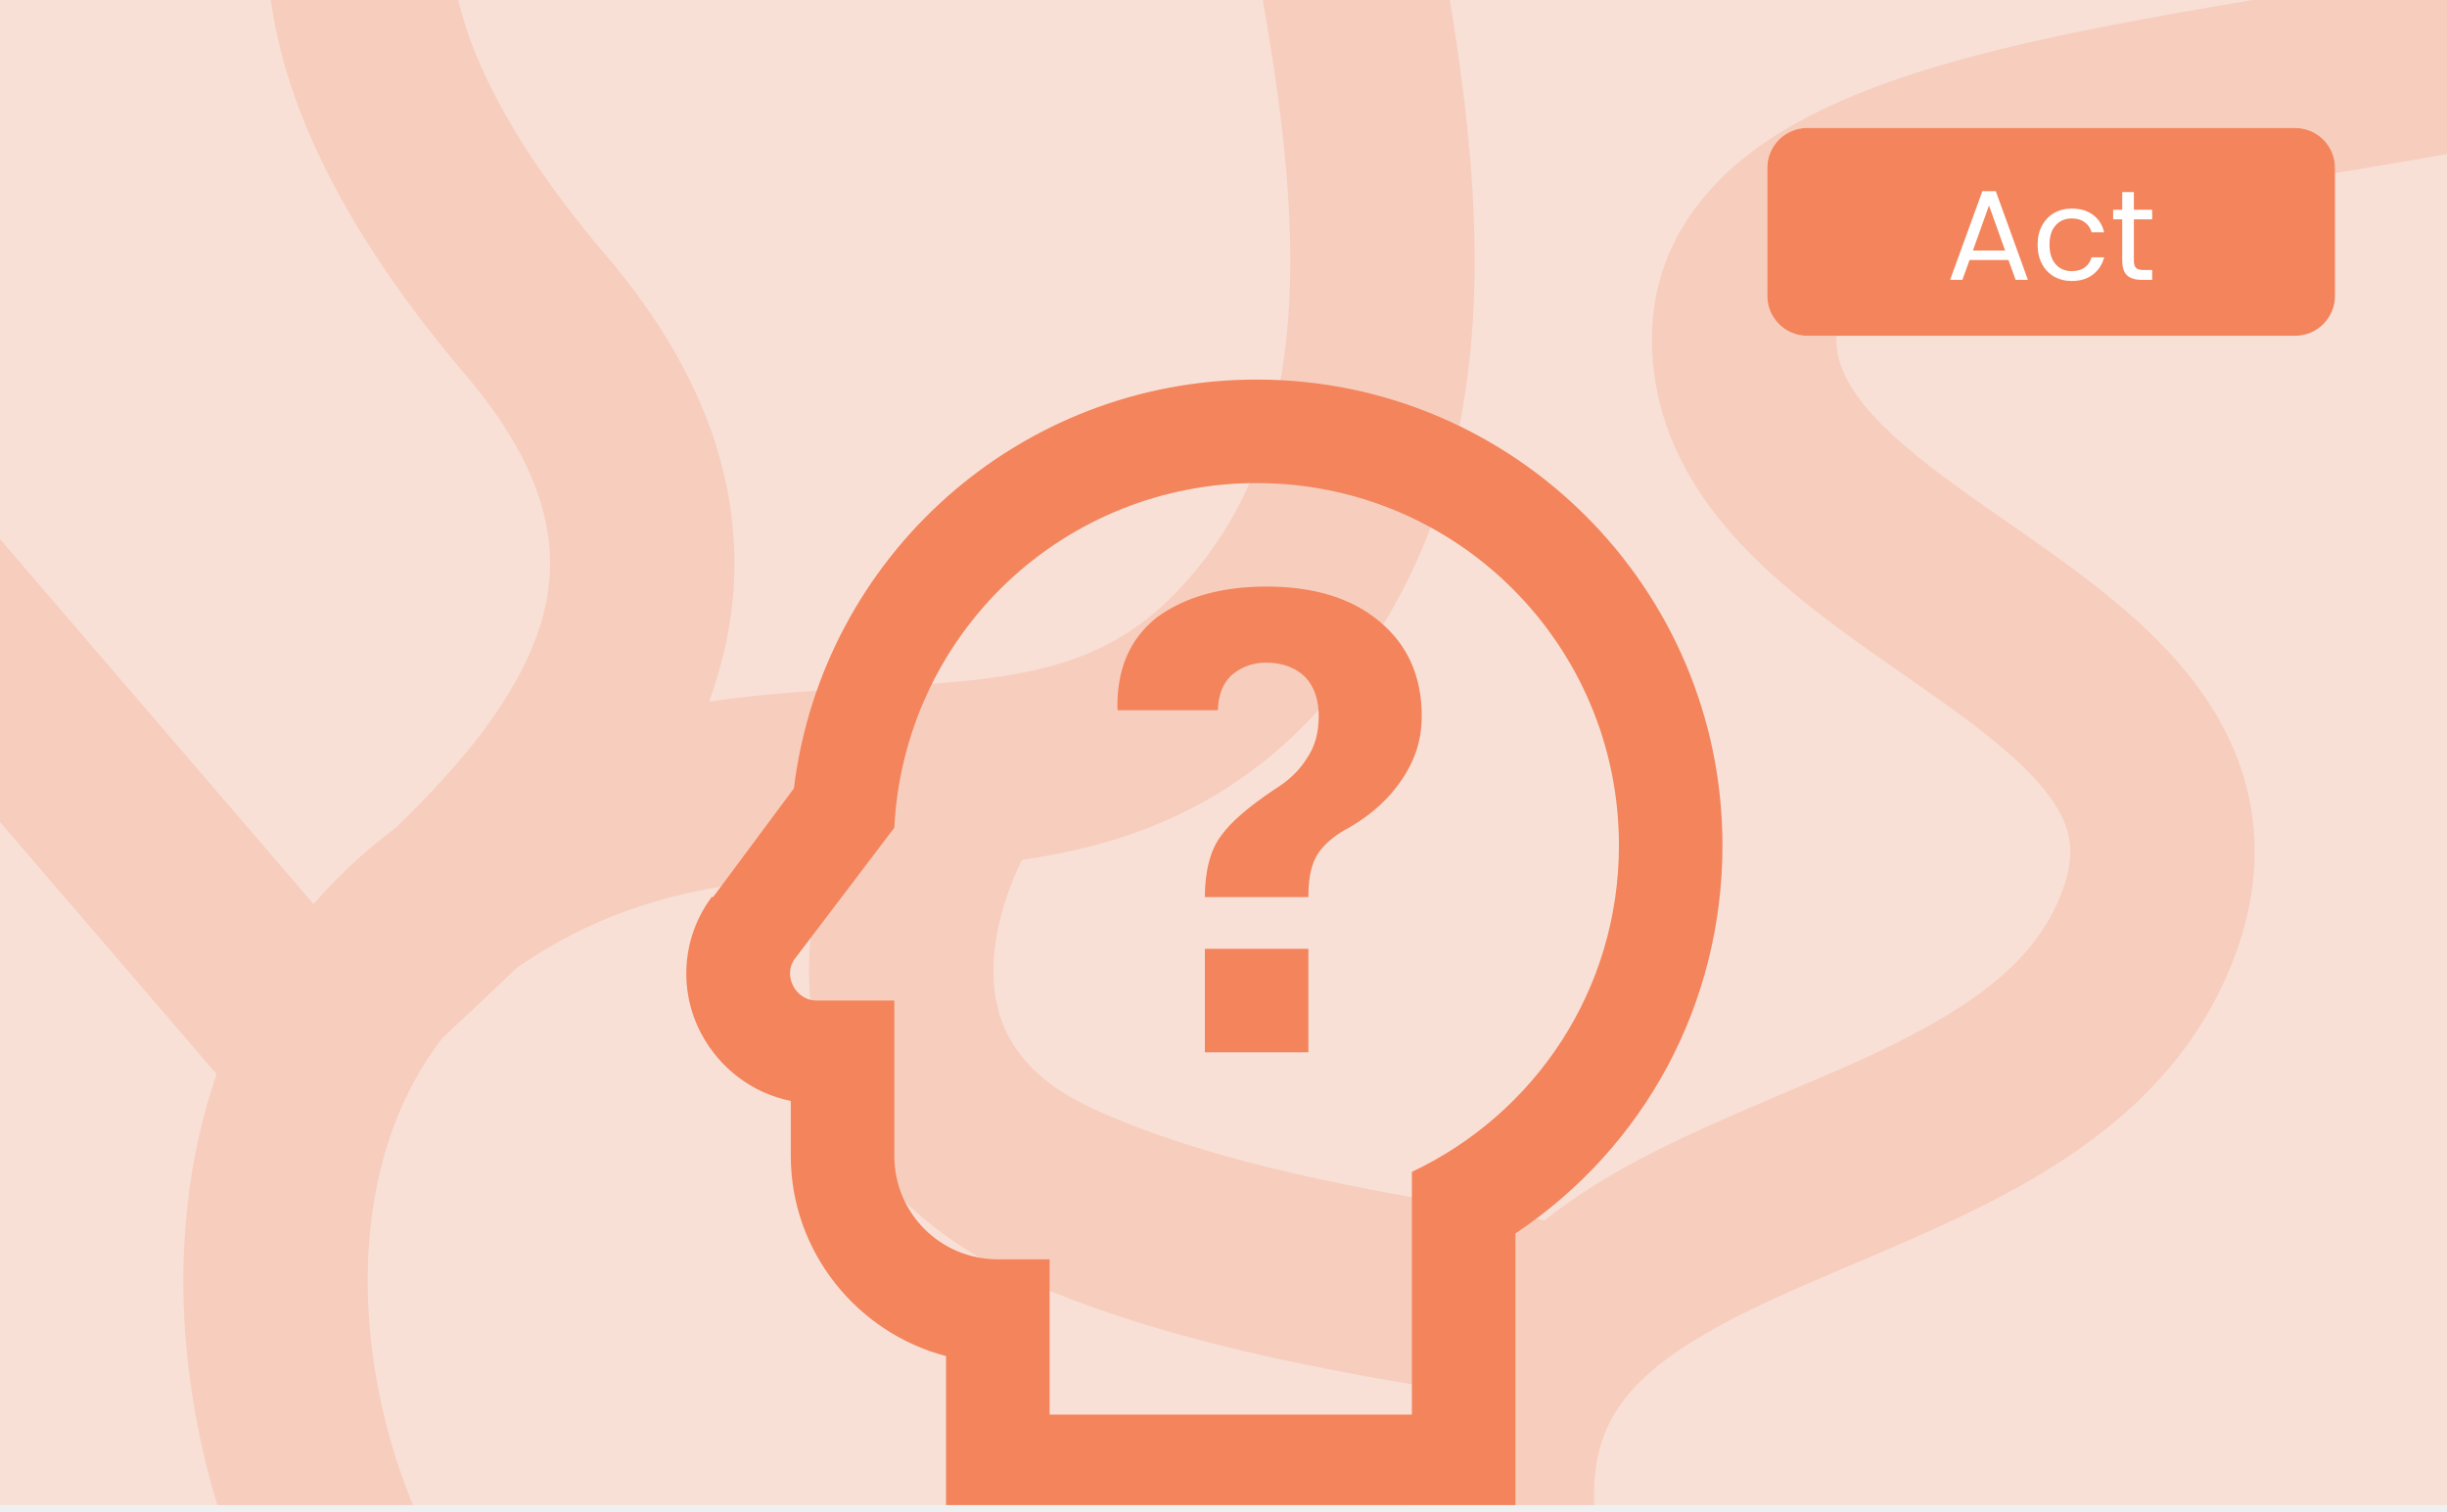
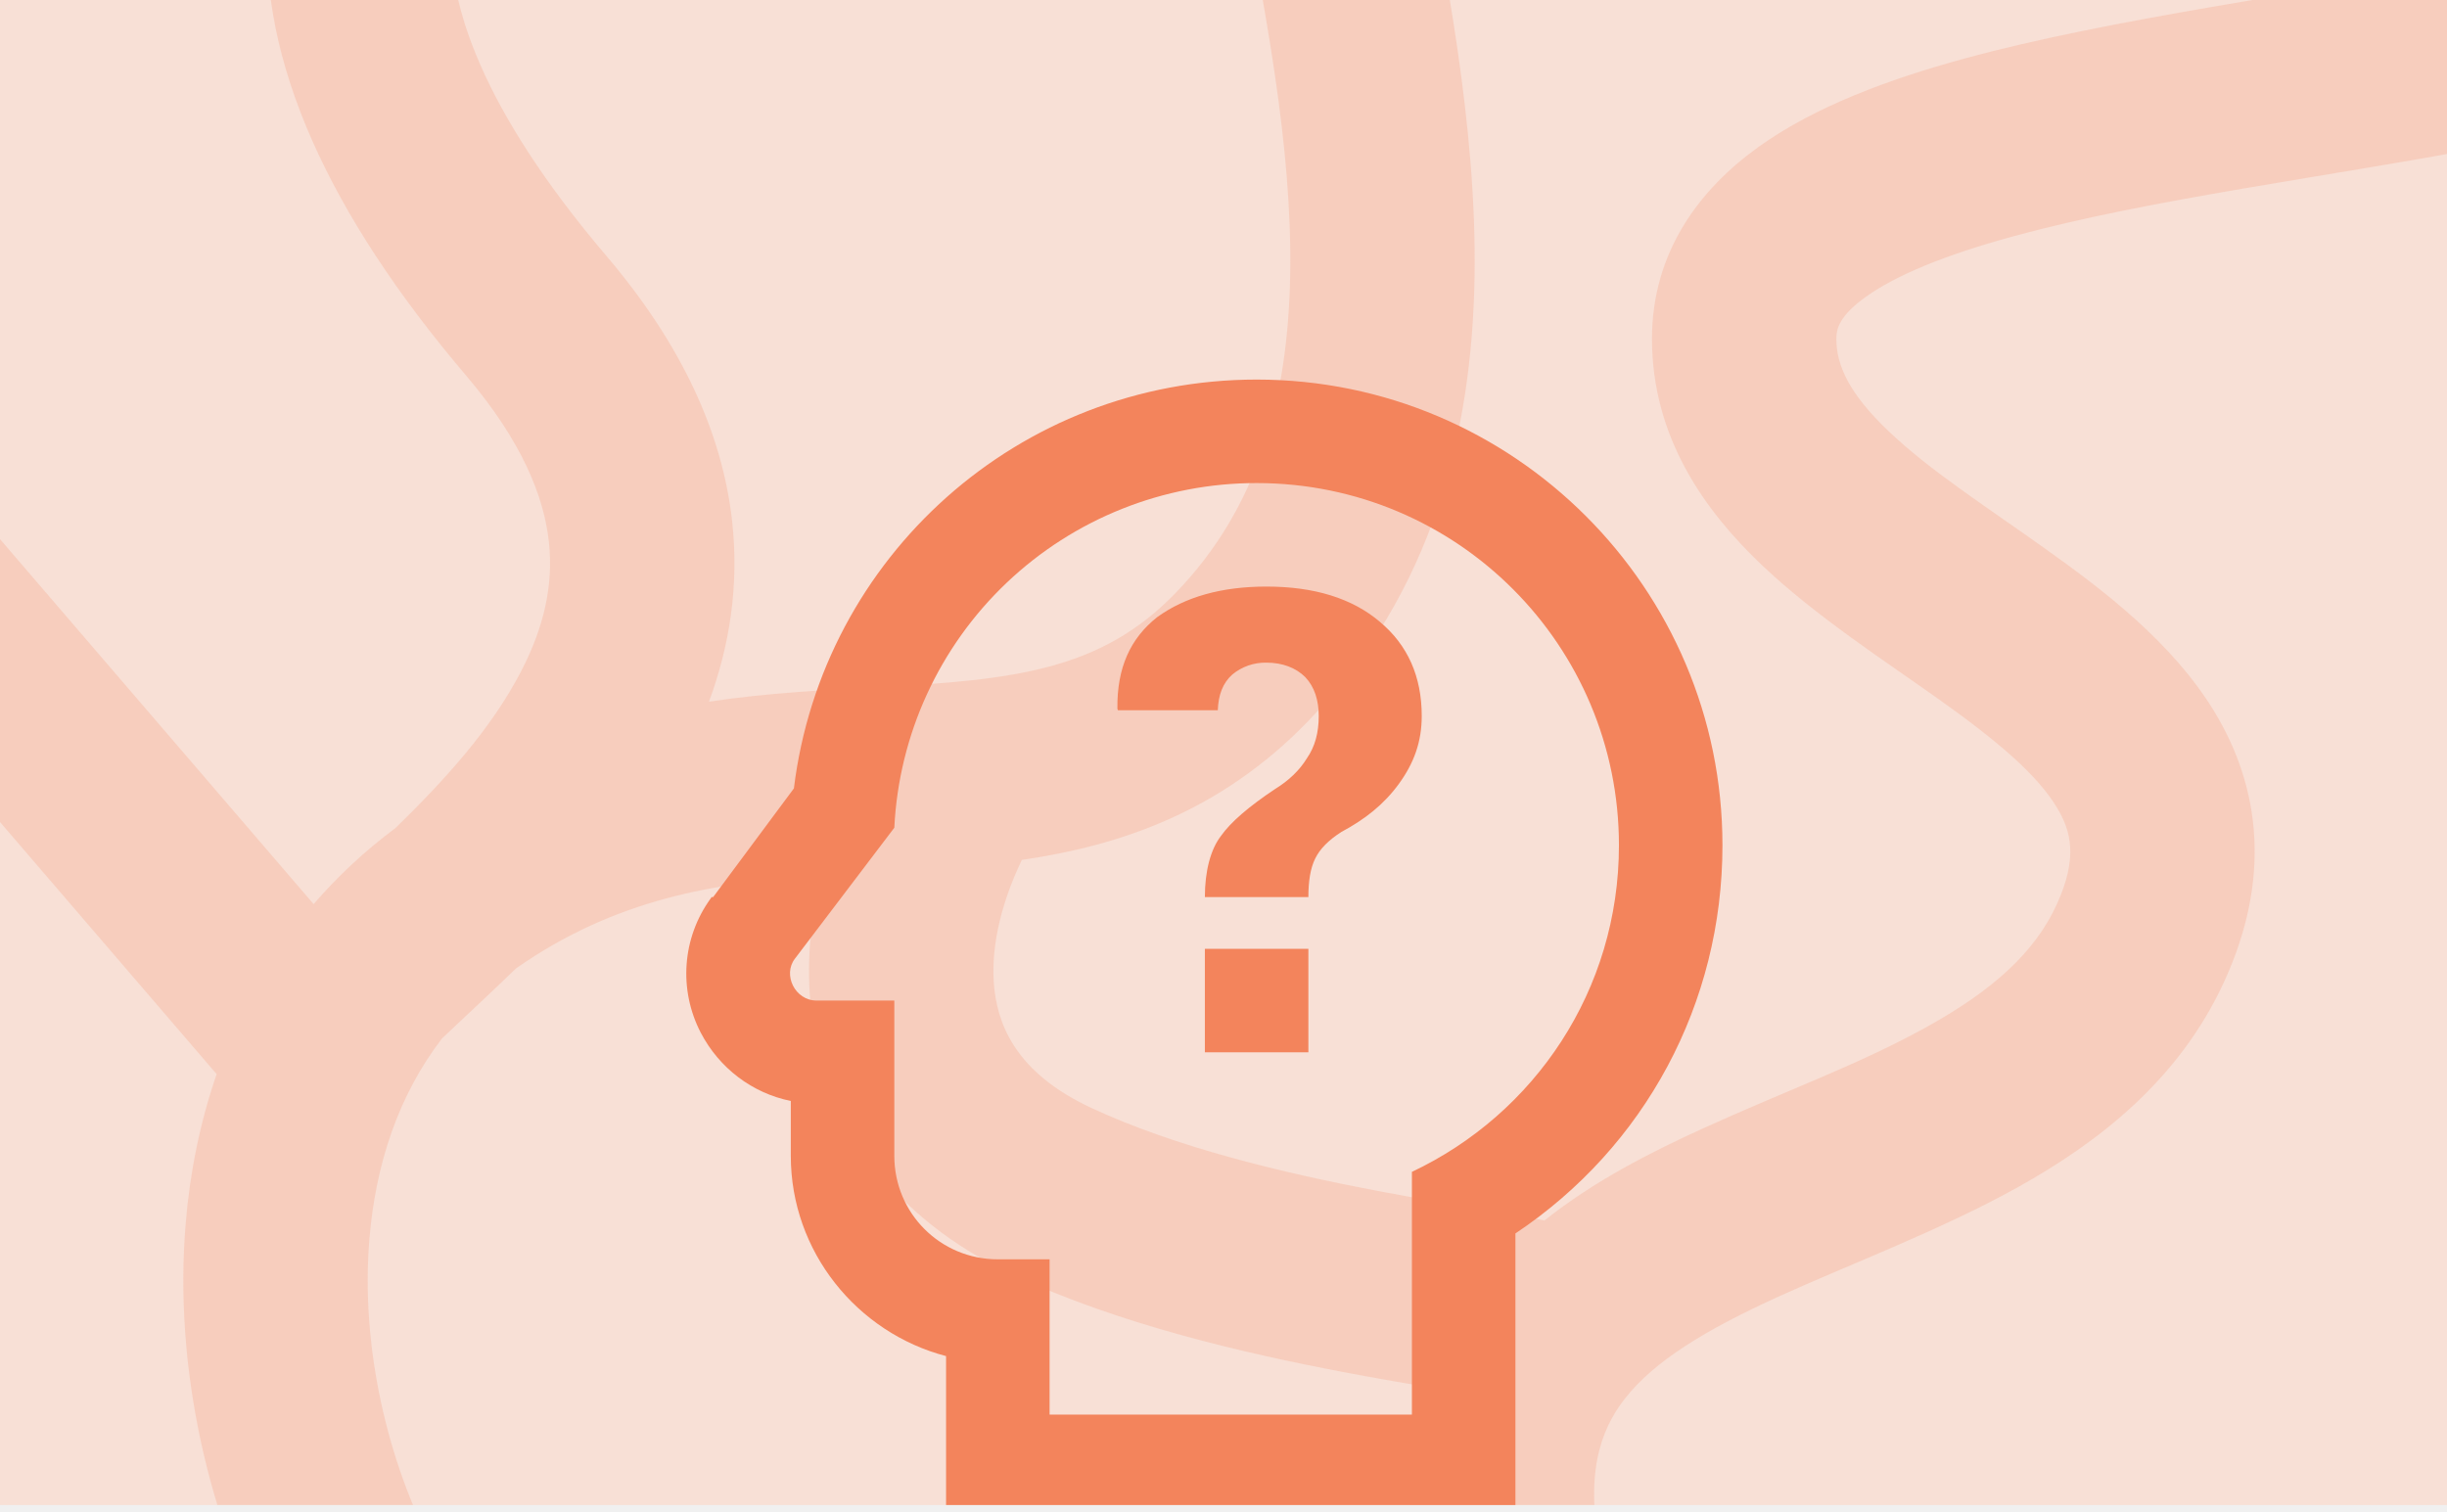
<svg xmlns="http://www.w3.org/2000/svg" width="306" height="189" viewBox="0 0 306 189" fill="none">
  <g clip-path="url(#clip0_289_4960)">
    <rect x="-5" y="-7.778" width="311.315" height="196.013" fill="#F8E0D6" />
    <path opacity="0.2" d="M71.746 -26.644C61.527 -22.102 57.019 -15.732 56.516 -8.231C55.946 0.272 60.21 13.646 75.846 32.024C85.2 43.02 90.306 54.074 91.548 65.125C92.472 73.355 91.179 80.939 88.659 87.759C96.149 86.629 103.214 86.303 109.584 85.961C126.691 85.041 137.592 83.919 147.026 74.148C157.258 63.551 161.078 50.079 161.338 34.295C161.602 18.177 158.165 1.101 154.943 -16.023L166.274 -18.155L177.606 -20.287C180.675 -3.974 184.706 15.699 184.394 34.674C184.077 53.982 179.275 73.948 163.616 90.166C152.54 101.638 139.874 105.791 127.785 107.551C124.928 113.499 123.837 119.129 124.353 123.734C124.963 129.171 127.912 134.586 136.495 138.578C147.084 143.503 160.291 146.672 172.296 148.953C178.275 150.089 183.595 150.943 188.207 151.742C189.762 152.012 191.461 152.309 193.136 152.645C199.325 147.711 206.421 144.108 212.957 141.133C223.617 136.281 232.494 133.14 241.074 128.364C249.165 123.861 254.458 119.125 257.198 113.117C259.856 107.289 259.019 103.965 257.188 100.954C254.7 96.862 249.843 92.726 242.518 87.507C235.967 82.839 227.021 77.054 220.274 70.633C213.266 63.963 206.58 54.79 206.58 42.378C206.58 31.511 212.549 23.627 219.967 18.33C227.043 13.277 236.26 9.892 245.624 7.331C264.061 2.289 288.836 -0.886 308.765 -4.69L313.09 17.96C290.743 22.226 269.108 24.816 251.706 29.575C243.15 31.915 237.089 34.439 233.368 37.097C229.989 39.51 229.641 41.139 229.64 42.378C229.64 45.717 231.255 49.248 236.172 53.928C241.35 58.855 247.953 63.064 255.9 68.727C263.074 73.838 271.662 80.371 276.893 88.976C282.781 98.661 283.935 110.065 278.18 122.685C272.508 135.125 262.323 142.929 252.289 148.514C242.744 153.827 230.849 158.326 222.51 162.121C213.183 166.366 206.854 170.248 203.188 174.94C200.129 178.855 198.027 184.502 200.311 195.01C202.809 206.498 207.183 213.996 212.064 218.947C216.952 223.905 222.933 226.905 229.58 228.462C243.302 231.677 259.067 228.506 269.419 224.264L273.791 234.933L278.164 245.602C265.071 250.967 244.228 255.579 224.32 250.915C214.152 248.533 204.063 243.678 195.642 235.136C187.216 226.587 181.045 214.94 177.777 199.908C175.606 189.921 175.856 181.126 178.288 173.444C175.152 172.91 171.645 172.303 167.991 171.608C155.597 169.254 140.062 165.669 126.77 159.487C111.473 152.373 103.012 140.354 101.436 126.304C100.804 120.663 101.312 114.988 102.677 109.472C89.251 110.419 76.982 112.425 64.532 121.118C61.022 124.531 57.779 127.487 55.263 129.898C49.85 136.955 46.994 145.541 46.208 154.833C45.057 168.432 48.469 182.82 54.258 193.818L33.851 204.559C26.188 189.999 21.677 171.237 23.229 152.889C23.756 146.658 24.998 140.397 27.091 134.346L-38.535 57.963L-21.043 42.935L39.219 113.077C42.17 109.653 45.573 106.454 49.469 103.551C55.628 97.534 61.416 91.201 65.182 83.922C67.975 78.525 69.25 73.213 68.631 67.699C68.01 62.176 65.358 55.285 58.282 46.968C41.057 26.72 32.348 7.521 33.508 -9.774C34.734 -28.072 46.657 -40.727 62.381 -47.716L71.746 -26.644Z" fill="#F3845C" />
    <path d="M157.142 60.418C182.256 60.418 202.45 80.742 202.45 105.725C202.45 123.849 191.9 139.318 176.56 146.567V176.923H131.252V157.506H124.78C117.595 157.506 111.835 151.745 111.835 144.561V125.143H102.126C99.407 125.143 97.854 121.907 99.407 119.9L111.835 103.525C112.405 91.895 117.428 80.932 125.864 72.906C134.299 64.88 145.499 60.409 157.142 60.418ZM139.796 88.832H152.288C152.353 86.89 152.935 85.402 154.1 84.366C155.299 83.372 156.815 82.844 158.372 82.877C160.379 82.877 162.061 83.525 163.226 84.69C164.392 85.919 164.909 87.602 164.909 89.544C164.909 91.615 164.456 93.363 163.421 94.852C162.515 96.34 161.155 97.635 159.472 98.67C156.171 100.871 153.906 102.813 152.676 104.56C151.382 106.243 150.67 108.962 150.67 112.198H163.615C163.615 110.191 163.874 108.573 164.456 107.408C165.039 106.179 166.139 105.078 167.757 104.043C170.67 102.489 173.065 100.612 174.942 98.023C176.819 95.434 177.79 92.78 177.79 89.544C177.79 84.625 176.042 80.677 172.547 77.764C169.117 74.852 164.392 73.363 158.372 73.363C152.741 73.363 148.21 74.657 144.715 77.182C141.349 79.835 139.666 83.525 139.731 88.638L139.796 88.832ZM150.67 131.616H163.615V118.67H150.67V131.616ZM157.142 47.473C127.433 47.473 102.838 69.609 99.278 98.606L89.181 112.198H88.987L88.857 112.392C85.297 117.311 84.844 123.784 87.627 129.156C89.957 133.622 94.1 136.729 98.89 137.7V144.561C98.89 156.535 107.174 166.697 118.307 169.609V189.868H189.505V154.269C205.686 143.46 215.395 125.531 215.395 105.725C215.395 73.557 189.246 47.473 157.142 47.473Z" fill="#F3845C" />
-     <rect x="221" y="16" width="71" height="26" rx="5" fill="white" />
-     <rect x="221" y="16" width="71" height="26" rx="5" fill="#F3845C" />
-     <path d="M251.16 32.52H246.296L245.4 35H243.864L247.896 23.912H249.576L253.592 35H252.056L251.16 32.52ZM250.744 31.336L248.728 25.704L246.712 31.336H250.744ZM254.805 30.6C254.805 29.693 254.987 28.904 255.349 28.232C255.712 27.549 256.213 27.021 256.853 26.648C257.504 26.275 258.245 26.088 259.077 26.088C260.155 26.088 261.04 26.349 261.733 26.872C262.437 27.395 262.901 28.12 263.125 29.048H261.557C261.408 28.515 261.115 28.093 260.677 27.784C260.251 27.475 259.717 27.32 259.077 27.32C258.245 27.32 257.573 27.608 257.061 28.184C256.549 28.749 256.293 29.555 256.293 30.6C256.293 31.656 256.549 32.472 257.061 33.048C257.573 33.624 258.245 33.912 259.077 33.912C259.717 33.912 260.251 33.763 260.677 33.464C261.104 33.165 261.397 32.739 261.557 32.184H263.125C262.891 33.08 262.421 33.8 261.717 34.344C261.013 34.877 260.133 35.144 259.077 35.144C258.245 35.144 257.504 34.957 256.853 34.584C256.213 34.211 255.712 33.683 255.349 33C254.987 32.317 254.805 31.517 254.805 30.6ZM266.844 27.432V32.6C266.844 33.027 266.935 33.331 267.116 33.512C267.297 33.683 267.612 33.768 268.06 33.768H269.132V35H267.82C267.009 35 266.401 34.813 265.996 34.44C265.591 34.067 265.388 33.453 265.388 32.6V27.432H264.252V26.232H265.388V24.024H266.844V26.232H269.132V27.432H266.844Z" fill="white" />
  </g>
  <defs>
    <clipPath id="clip0_289_4960">
      <rect width="311.315" height="196.013" fill="white" transform="translate(-5 -7.77783)" />
    </clipPath>
  </defs>
</svg>
